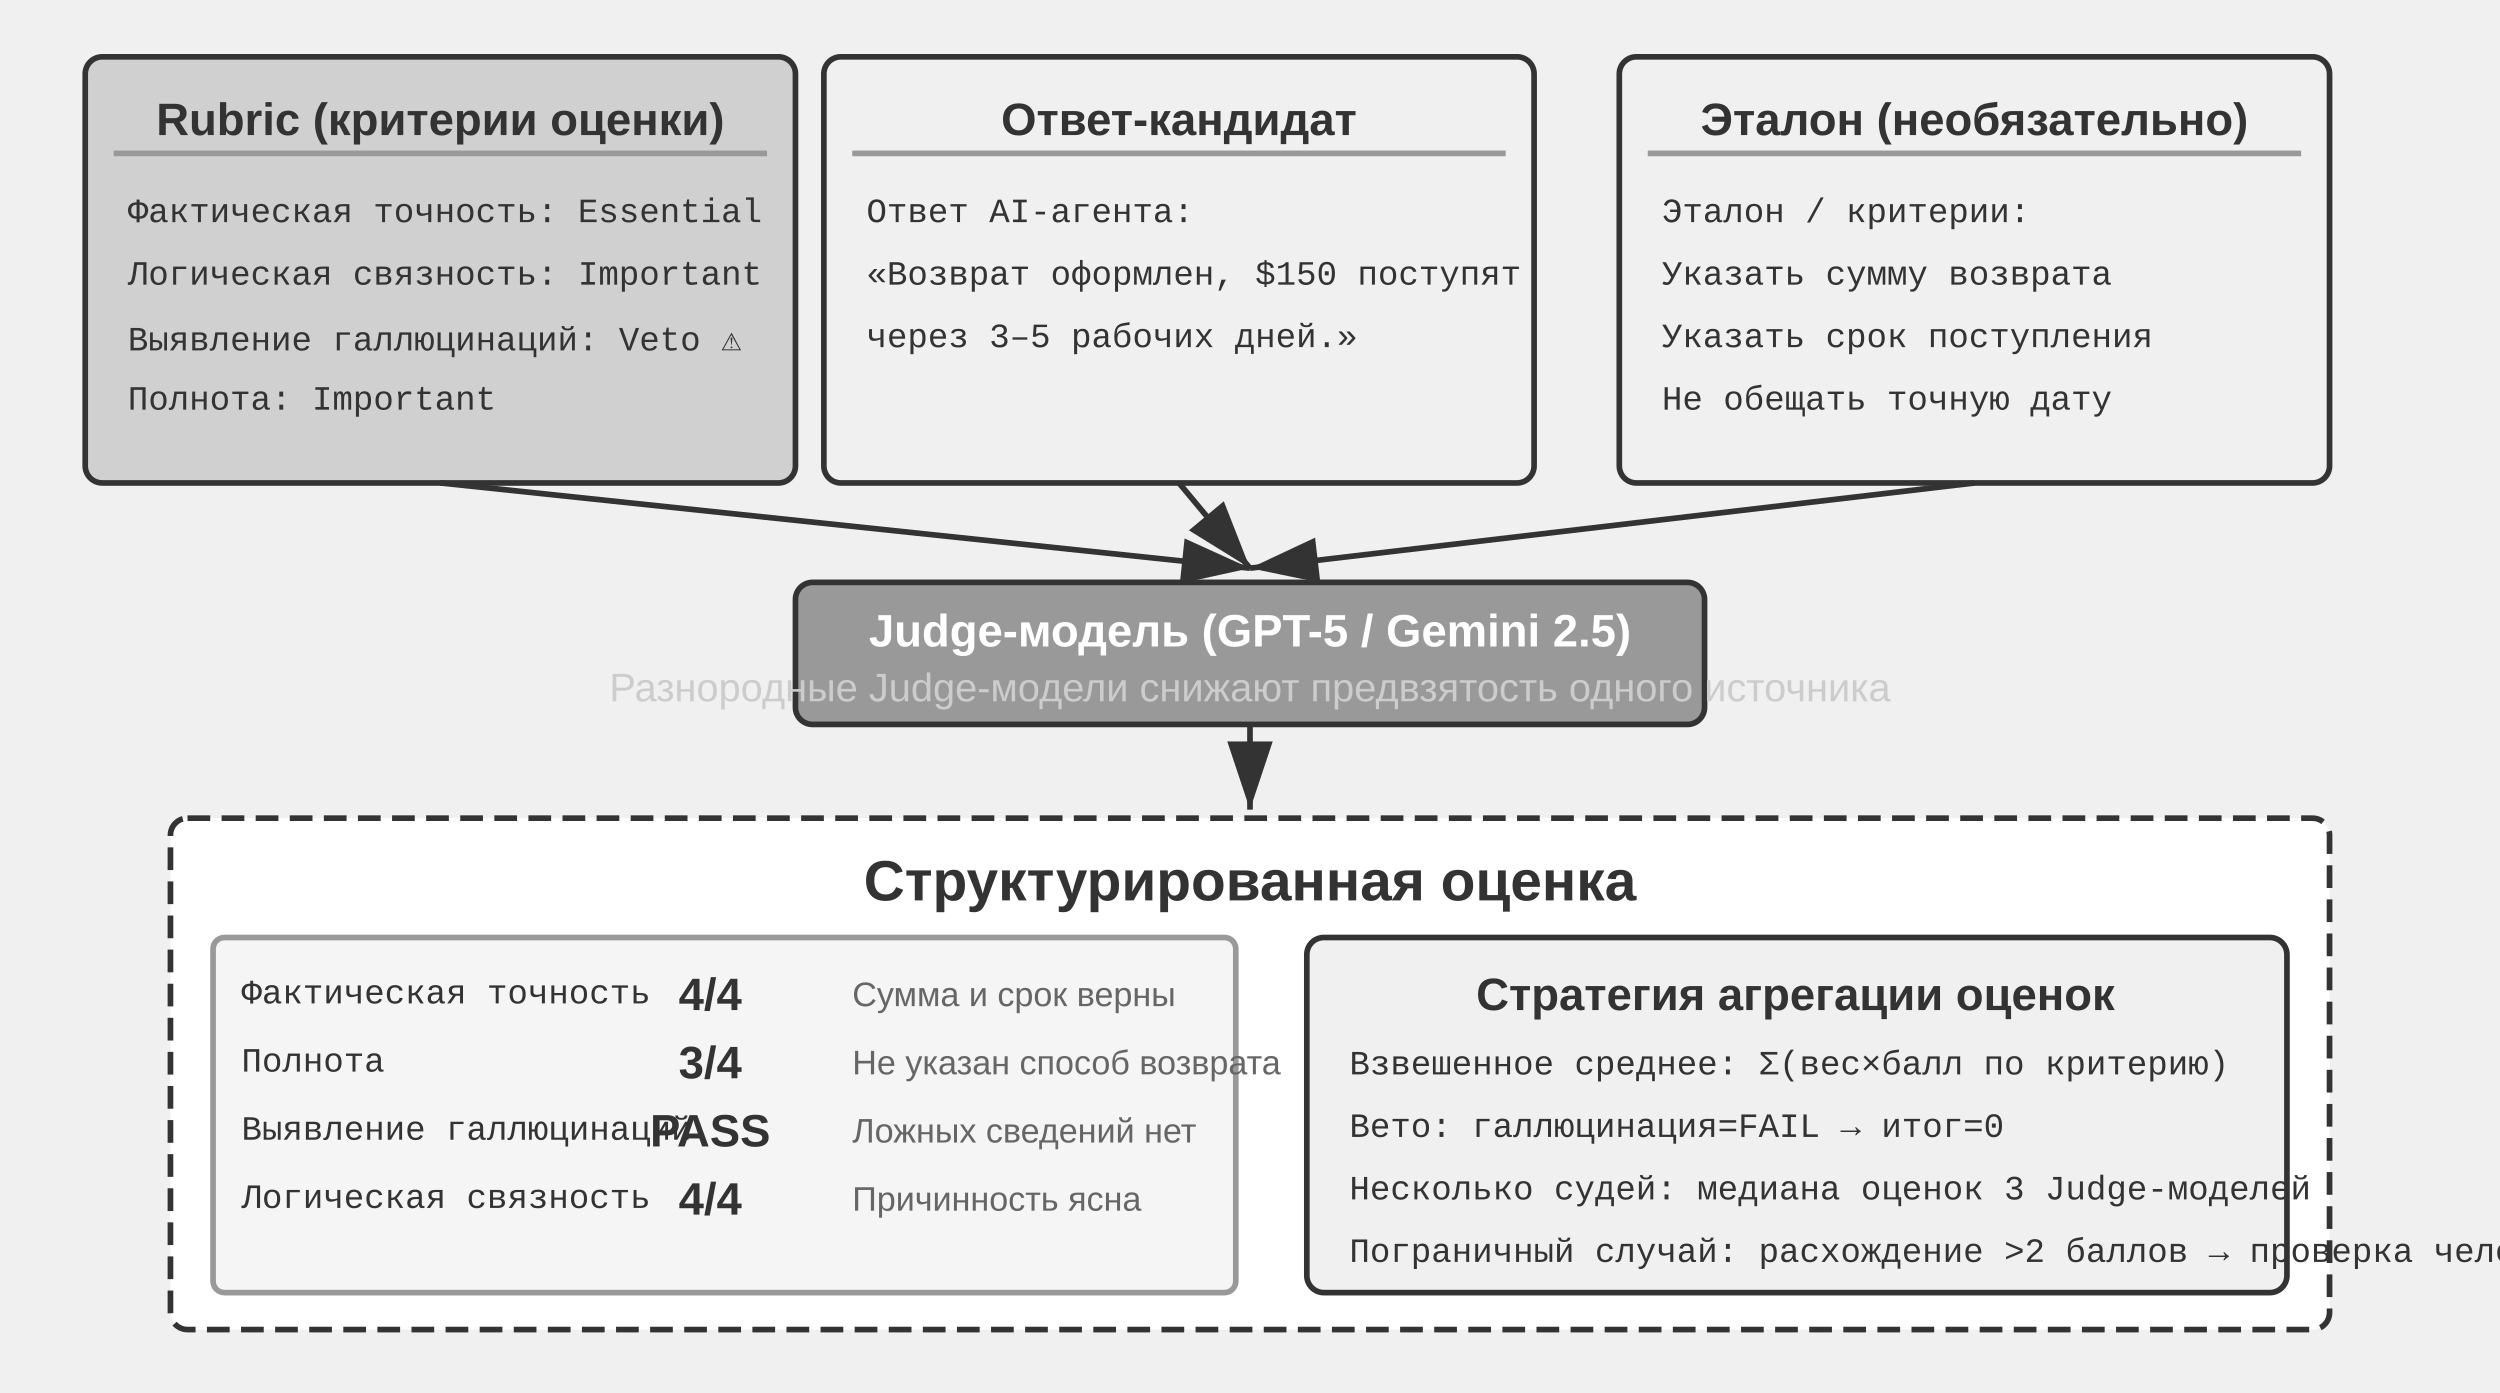
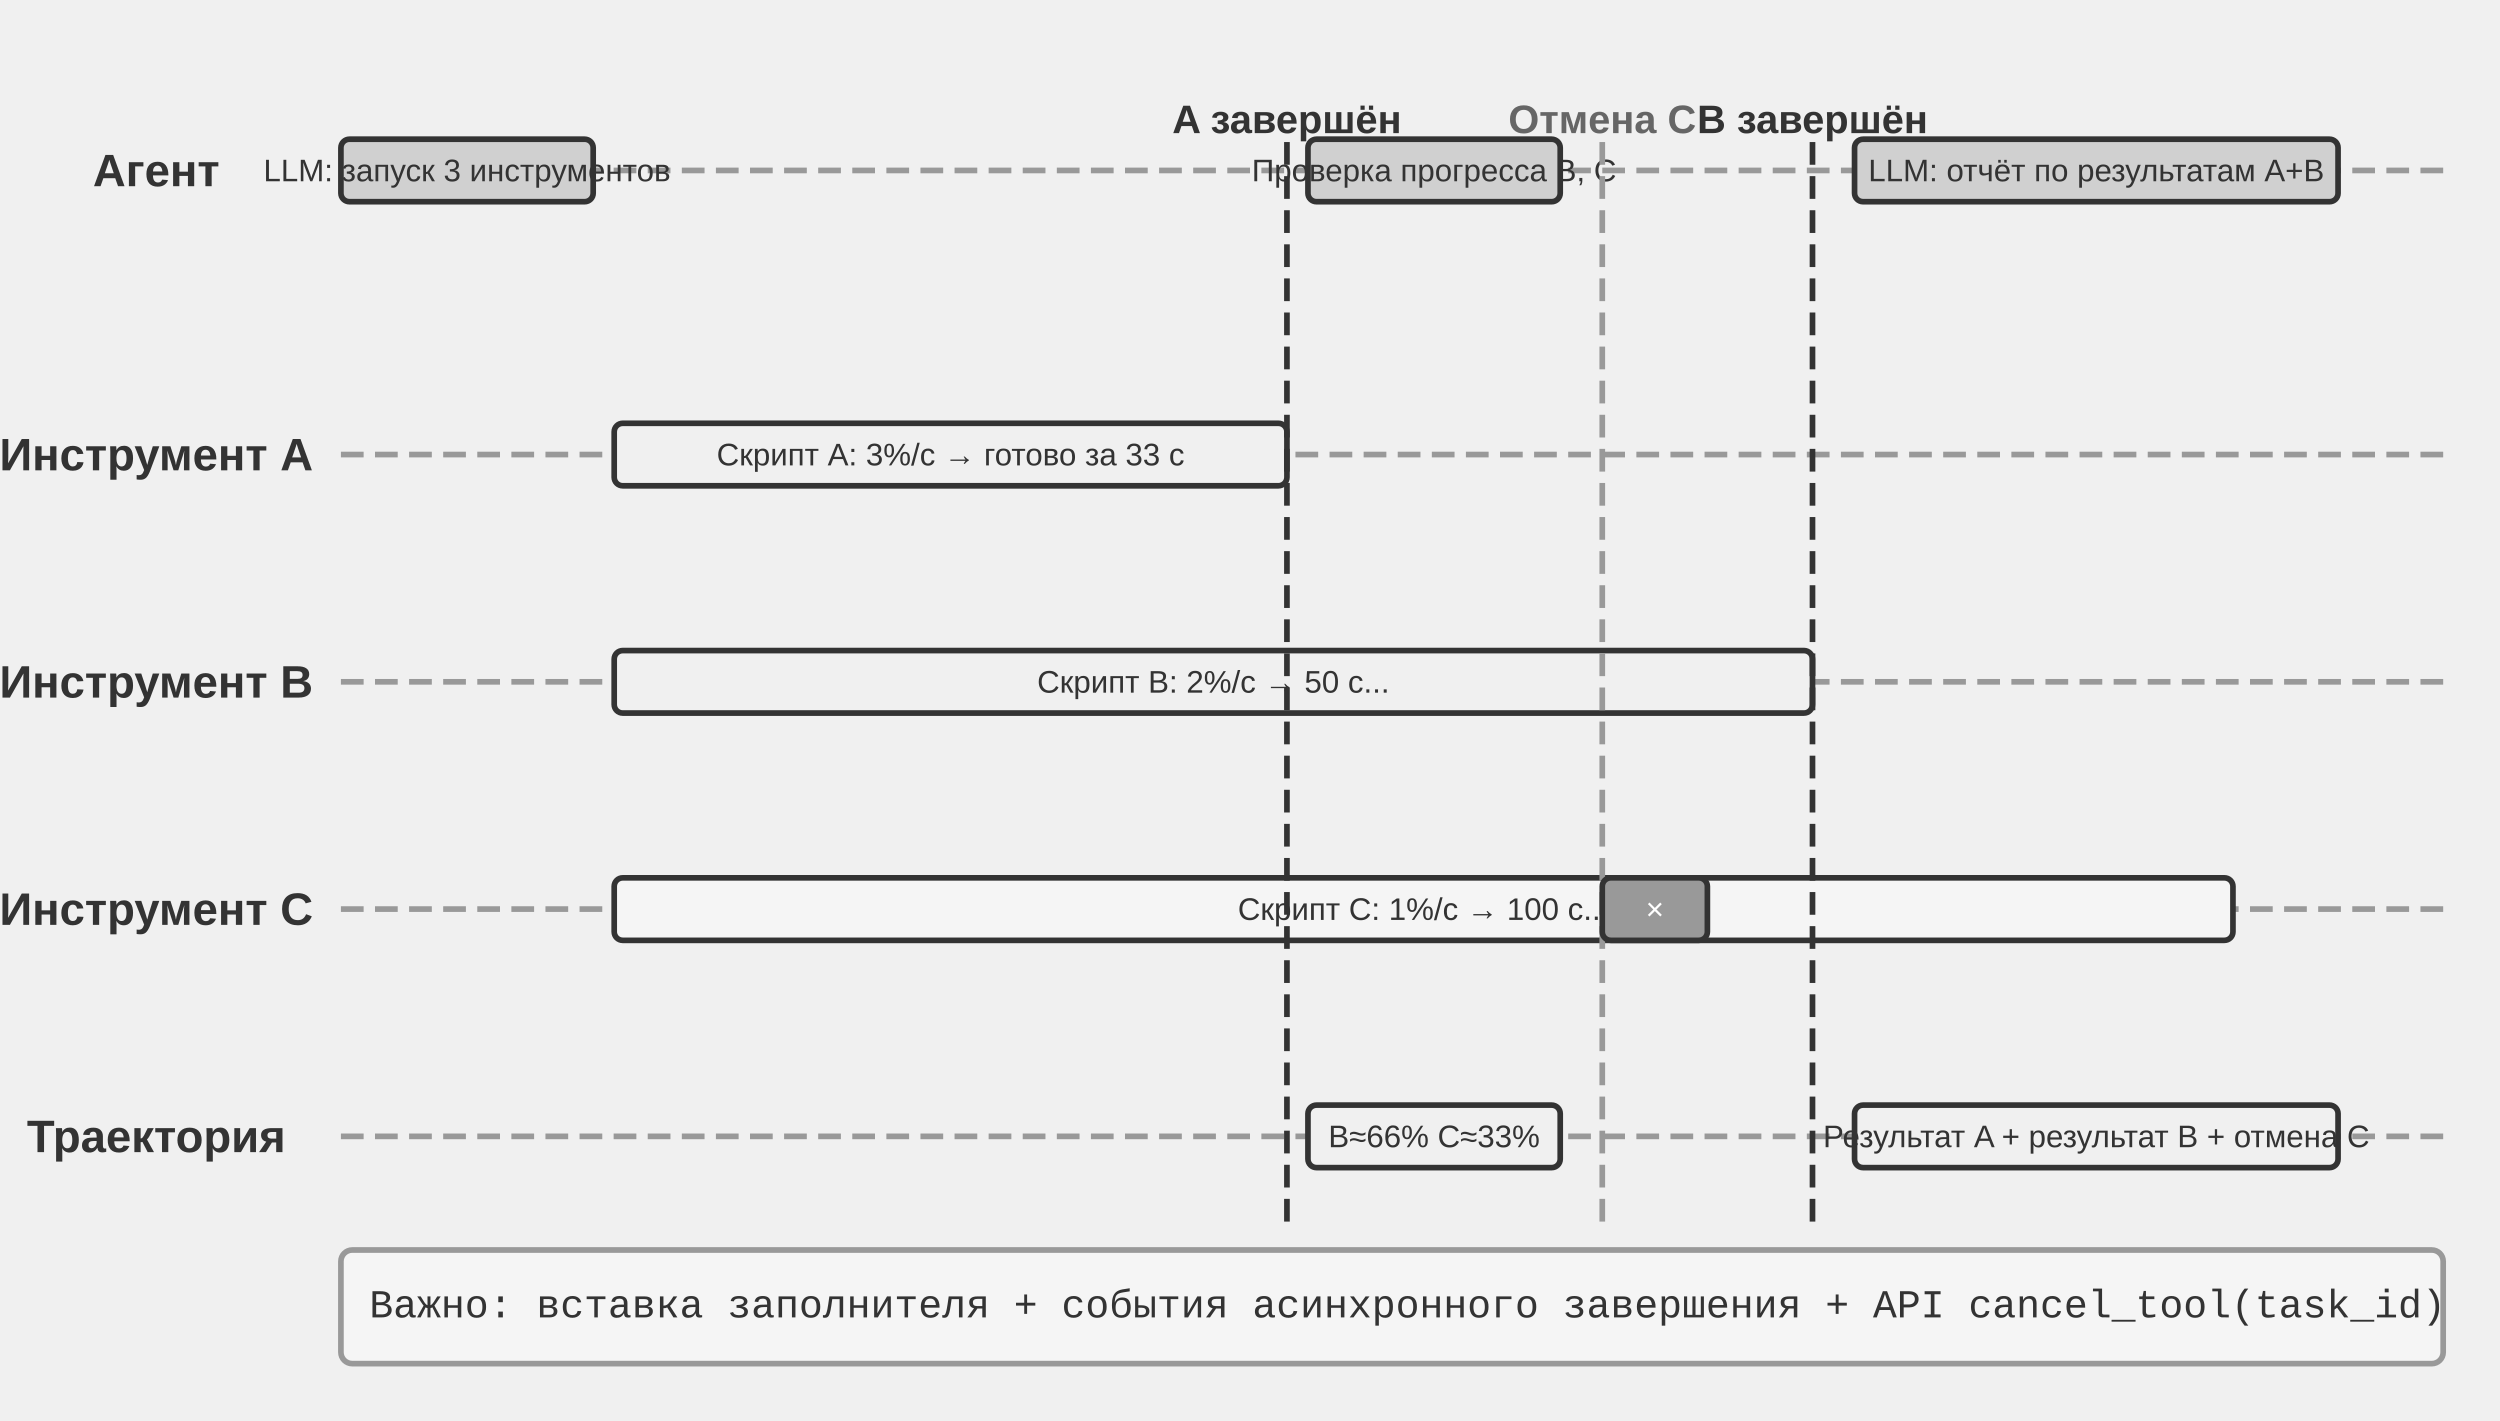
- <svg xmlns="http://www.w3.org/2000/svg" viewBox="0 40 880 490" width="880" height="490" style="background:#ffffff">
+ <svg xmlns="http://www.w3.org/2000/svg" viewBox="0 20 880 500" width="880" height="500" style="background:#ffffff">
  <defs>
    <marker id="ah" markerWidth="12" markerHeight="8" refX="12" refY="4" orient="auto">
      <polygon points="0 0, 12 4, 0 8" fill="#333333" />
    </marker>
    <marker id="ah-light" markerWidth="12" markerHeight="8" refX="12" refY="4" orient="auto">
      <polygon points="0 0, 12 4, 0 8" fill="#999999" />
    </marker>
  </defs>
-   <rect x="30" y="60" width="250" height="150" rx="6" fill="#d0d0d0" stroke="#333333" stroke-width="2" />
-   <text x="155" y="82" font-family="Arial, 'Helvetica Neue', Helvetica, 'PingFang SC', 'Microsoft YaHei', sans-serif" font-size="16" fill="#333333" text-anchor="middle" dominant-baseline="central" font-weight="bold" textLength="146.67" lengthAdjust="spacingAndGlyphs">Rubric (критерии оценки)</text>
-   <line x1="40" y1="94" x2="270" y2="94" stroke="#999999" stroke-width="2" />
-   <text x="45" y="115" font-family="'Courier New', Courier, monospace" font-size="12" fill="#333333" text-anchor="start" dominant-baseline="central" textLength="139.22" lengthAdjust="spacingAndGlyphs">Фактическая точность: Essential</text>
-   <text x="45" y="137" font-family="'Courier New', Courier, monospace" font-size="12" fill="#333333" text-anchor="start" dominant-baseline="central" textLength="139.22" lengthAdjust="spacingAndGlyphs">Логическая связность: Important</text>
-   <text x="45" y="159" font-family="'Courier New', Courier, monospace" font-size="12" fill="#333333" text-anchor="start" dominant-baseline="central" textLength="106.41" lengthAdjust="spacingAndGlyphs">Выявление галлюцинаций: Veto ⚠</text>
-   <text x="45" y="181" font-family="'Courier New', Courier, monospace" font-size="12" fill="#333333" text-anchor="start" dominant-baseline="central" textLength="115.22" lengthAdjust="spacingAndGlyphs">Полнота: Important</text>
-   <rect x="290" y="60" width="250" height="150" rx="6" fill="#f0f0f0" stroke="#333333" stroke-width="2" />
-   <text x="415" y="82" font-family="Arial, 'Helvetica Neue', Helvetica, 'PingFang SC', 'Microsoft YaHei', sans-serif" font-size="16" fill="#333333" text-anchor="middle" dominant-baseline="central" font-weight="bold" textLength="64.00" lengthAdjust="spacingAndGlyphs">Ответ-кандидат</text>
-   <line x1="300" y1="94" x2="530" y2="94" stroke="#999999" stroke-width="2" />
-   <text x="305" y="115" font-family="'Courier New', Courier, monospace" font-size="12" fill="#333333" text-anchor="start" dominant-baseline="central" textLength="74.42" lengthAdjust="spacingAndGlyphs">Ответ AI-агента:</text>
-   <text x="305" y="137" font-family="'Courier New', Courier, monospace" font-size="12" fill="#333333" text-anchor="start" dominant-baseline="central" textLength="132.02" lengthAdjust="spacingAndGlyphs">«Возврат оформлен, $150 поступят</text>
-   <text x="305" y="159" font-family="'Courier New', Courier, monospace" font-size="12" fill="#333333" text-anchor="start" dominant-baseline="central" textLength="112.81" lengthAdjust="spacingAndGlyphs"> через 3–5 рабочих дней.»</text>
-   <text x="305" y="181" font-family="'Courier New', Courier, monospace" font-size="12" fill="#333333" text-anchor="start" dominant-baseline="central" />
-   <rect x="570" y="60" width="250" height="150" rx="6" fill="#f0f0f0" stroke="#333333" stroke-width="2" />
-   <text x="695" y="82" font-family="Arial, 'Helvetica Neue', Helvetica, 'PingFang SC', 'Microsoft YaHei', sans-serif" font-size="16" fill="#333333" text-anchor="middle" dominant-baseline="central" font-weight="bold" textLength="128.00" lengthAdjust="spacingAndGlyphs">Эталон (необязательно)</text>
-   <line x1="580" y1="94" x2="810" y2="94" stroke="#999999" stroke-width="2" />
-   <text x="585" y="115" font-family="'Courier New', Courier, monospace" font-size="12" fill="#333333" text-anchor="start" dominant-baseline="central" textLength="124.81" lengthAdjust="spacingAndGlyphs">Эталон / критерии:</text>
-   <text x="585" y="137" font-family="'Courier New', Courier, monospace" font-size="12" fill="#333333" text-anchor="start" dominant-baseline="central" textLength="96.00" lengthAdjust="spacingAndGlyphs">Указать сумму возврата</text>
-   <text x="585" y="159" font-family="'Courier New', Courier, monospace" font-size="12" fill="#333333" text-anchor="start" dominant-baseline="central" textLength="96.00" lengthAdjust="spacingAndGlyphs">Указать срок поступления</text>
-   <text x="585" y="181" font-family="'Courier New', Courier, monospace" font-size="12" fill="#333333" text-anchor="start" dominant-baseline="central" textLength="96.00" lengthAdjust="spacingAndGlyphs">Не обещать точную дату</text>
-   <line x1="155" y1="210" x2="440" y2="240" stroke="#333333" stroke-width="2" marker-end="url(#ah)" />
-   <line x1="415" y1="210" x2="440" y2="240" stroke="#333333" stroke-width="2" marker-end="url(#ah)" />
-   <line x1="695" y1="210" x2="440" y2="240" stroke="#333333" stroke-width="2" marker-end="url(#ah)" />
-   <rect x="280" y="245" width="320" height="50" rx="6" fill="#999999" stroke="#333333" stroke-width="2" />
-   <text x="440" y="262" font-family="Arial, 'Helvetica Neue', Helvetica, 'PingFang SC', 'Microsoft YaHei', sans-serif" font-size="16" fill="#ffffff" text-anchor="middle" dominant-baseline="central" font-weight="bold" textLength="239.16" lengthAdjust="spacingAndGlyphs">Judge-модель (GPT-5 / Gemini 2.5)</text>
-   <text x="440" y="282" font-family="Arial, 'Helvetica Neue', Helvetica, 'PingFang SC', 'Microsoft YaHei', sans-serif" font-size="14" fill="#cccccc" text-anchor="middle" dominant-baseline="central" font-weight="normal" textLength="168.00" lengthAdjust="spacingAndGlyphs">Разнородные Judge-модели снижают предвзятость одного источника</text>
-   <line x1="440" y1="295" x2="440" y2="325" stroke="#333333" stroke-width="2" marker-end="url(#ah)" />
-   <rect x="60" y="328" width="760" height="180" rx="6" fill="#ffffff" stroke="#333333" stroke-width="2" stroke-dasharray="8,4" />
-   <text x="440" y="350" font-family="Arial, 'Helvetica Neue', Helvetica, 'PingFang SC', 'Microsoft YaHei', sans-serif" font-size="20" fill="#333333" text-anchor="middle" dominant-baseline="central" font-weight="bold" textLength="140.00" lengthAdjust="spacingAndGlyphs">Структурированная оценка</text>
-   <rect x="75" y="370" width="360" height="125" rx="4" fill="#f5f5f5" stroke="#999999" stroke-width="2" />
-   <text x="85" y="390" font-family="'Courier New', Courier, monospace" font-size="12" fill="#333333" text-anchor="start" dominant-baseline="central" textLength="60.00" lengthAdjust="spacingAndGlyphs">Фактическая точность   </text>
-   <text x="250" y="390" font-family="Arial, 'Helvetica Neue', Helvetica, 'PingFang SC', 'Microsoft YaHei', sans-serif" font-size="16" fill="#333333" text-anchor="middle" dominant-baseline="central" font-weight="bold">4/4</text>
-   <text x="300" y="390" font-family="Arial, 'Helvetica Neue', Helvetica, 'PingFang SC', 'Microsoft YaHei', sans-serif" font-size="12" fill="#666666" text-anchor="start" dominant-baseline="central" font-weight="normal" textLength="96.00" lengthAdjust="spacingAndGlyphs">Сумма и срок верны</text>
-   <text x="85" y="414" font-family="'Courier New', Courier, monospace" font-size="12" fill="#333333" text-anchor="start" dominant-baseline="central" textLength="36.00" lengthAdjust="spacingAndGlyphs">Полнота     </text>
-   <text x="250" y="414" font-family="Arial, 'Helvetica Neue', Helvetica, 'PingFang SC', 'Microsoft YaHei', sans-serif" font-size="16" fill="#333333" text-anchor="middle" dominant-baseline="central" font-weight="bold">3/4</text>
-   <text x="300" y="414" font-family="Arial, 'Helvetica Neue', Helvetica, 'PingFang SC', 'Microsoft YaHei', sans-serif" font-size="12" fill="#666666" text-anchor="start" dominant-baseline="central" font-weight="normal" textLength="96.00" lengthAdjust="spacingAndGlyphs">Не указан способ возврата</text>
-   <text x="85" y="438" font-family="'Courier New', Courier, monospace" font-size="12" fill="#333333" text-anchor="start" dominant-baseline="central" textLength="48.00" lengthAdjust="spacingAndGlyphs">Выявление галлюцинаций    </text>
-   <text x="250" y="438" font-family="Arial, 'Helvetica Neue', Helvetica, 'PingFang SC', 'Microsoft YaHei', sans-serif" font-size="16" fill="#333333" text-anchor="middle" dominant-baseline="central" font-weight="bold">PASS</text>
-   <text x="300" y="438" font-family="Arial, 'Helvetica Neue', Helvetica, 'PingFang SC', 'Microsoft YaHei', sans-serif" font-size="12" fill="#666666" text-anchor="start" dominant-baseline="central" font-weight="normal" textLength="60.00" lengthAdjust="spacingAndGlyphs">Ложных сведений нет</text>
-   <text x="85" y="462" font-family="'Courier New', Courier, monospace" font-size="12" fill="#333333" text-anchor="start" dominant-baseline="central" textLength="60.00" lengthAdjust="spacingAndGlyphs">Логическая связность   </text>
-   <text x="250" y="462" font-family="Arial, 'Helvetica Neue', Helvetica, 'PingFang SC', 'Microsoft YaHei', sans-serif" font-size="16" fill="#333333" text-anchor="middle" dominant-baseline="central" font-weight="bold">4/4</text>
-   <text x="300" y="462" font-family="Arial, 'Helvetica Neue', Helvetica, 'PingFang SC', 'Microsoft YaHei', sans-serif" font-size="12" fill="#666666" text-anchor="start" dominant-baseline="central" font-weight="normal" textLength="72.00" lengthAdjust="spacingAndGlyphs">Причинность ясна</text>
-   <rect x="460" y="370" width="345" height="125" rx="6" fill="#f0f0f0" stroke="#333333" stroke-width="2" />
-   <text x="632" y="390" font-family="Arial, 'Helvetica Neue', Helvetica, 'PingFang SC', 'Microsoft YaHei', sans-serif" font-size="16" fill="#333333" text-anchor="middle" dominant-baseline="central" font-weight="bold" textLength="96.00" lengthAdjust="spacingAndGlyphs">Стратегия агрегации оценок</text>
-   <text x="475" y="415" font-family="'Courier New', Courier, monospace" font-size="12" fill="#333333" text-anchor="start" dominant-baseline="central" textLength="151.22" lengthAdjust="spacingAndGlyphs">Взвешенное среднее: Σ(вес×балл по критерию)</text>
-   <text x="475" y="437" font-family="'Courier New', Courier, monospace" font-size="12" fill="#333333" text-anchor="start" dominant-baseline="central" textLength="182.42" lengthAdjust="spacingAndGlyphs">Вето: галлюцинация=FAIL → итог=0</text>
-   <text x="475" y="459" font-family="'Courier New', Courier, monospace" font-size="12" fill="#333333" text-anchor="start" dominant-baseline="central" textLength="153.61" lengthAdjust="spacingAndGlyphs">Несколько судей: медиана оценок 3 Judge-моделей</text>
-   <text x="475" y="481" font-family="'Courier New', Courier, monospace" font-size="12" fill="#333333" text-anchor="start" dominant-baseline="central" textLength="168.02" lengthAdjust="spacingAndGlyphs">Пограничный случай: расхождение &gt;2 баллов → проверка человеком</text>
+   <text x="55" y="80" font-family="Arial, 'Helvetica Neue', Helvetica, 'PingFang SC', 'Microsoft YaHei', sans-serif" font-size="16" fill="#333333" text-anchor="middle" dominant-baseline="central" font-weight="bold">Агент</text>
+   <line x1="120" y1="80" x2="860" y2="80" stroke="#999999" stroke-width="2" stroke-dasharray="8,4" />
+   <text x="55" y="180" font-family="Arial, 'Helvetica Neue', Helvetica, 'PingFang SC', 'Microsoft YaHei', sans-serif" font-size="16" fill="#333333" text-anchor="middle" dominant-baseline="central" font-weight="bold" textLength="98.0" lengthAdjust="spacingAndGlyphs">Инструмент A</text>
+   <line x1="120" y1="180" x2="860" y2="180" stroke="#999999" stroke-width="2" stroke-dasharray="8,4" />
+   <text x="55" y="260" font-family="Arial, 'Helvetica Neue', Helvetica, 'PingFang SC', 'Microsoft YaHei', sans-serif" font-size="16" fill="#333333" text-anchor="middle" dominant-baseline="central" font-weight="bold" textLength="98.0" lengthAdjust="spacingAndGlyphs">Инструмент B</text>
+   <line x1="120" y1="260" x2="860" y2="260" stroke="#999999" stroke-width="2" stroke-dasharray="8,4" />
+   <text x="55" y="340" font-family="Arial, 'Helvetica Neue', Helvetica, 'PingFang SC', 'Microsoft YaHei', sans-serif" font-size="16" fill="#333333" text-anchor="middle" dominant-baseline="central" font-weight="bold" textLength="98.0" lengthAdjust="spacingAndGlyphs">Инструмент C</text>
+   <line x1="120" y1="340" x2="860" y2="340" stroke="#999999" stroke-width="2" stroke-dasharray="8,4" />
+   <text x="55" y="420" font-family="Arial, 'Helvetica Neue', Helvetica, 'PingFang SC', 'Microsoft YaHei', sans-serif" font-size="16" fill="#333333" text-anchor="middle" dominant-baseline="central" font-weight="bold">Траектория</text>
+   <line x1="120" y1="420" x2="860" y2="420" stroke="#999999" stroke-width="2" stroke-dasharray="8,4" />
+   <rect x="120.0" y="69.0" width="88.8" height="22" rx="3" fill="#d0d0d0" stroke="#333333" stroke-width="2" />
+   <text x="164.4" y="80" font-family="Arial, 'Helvetica Neue', Helvetica, 'PingFang SC', 'Microsoft YaHei', sans-serif" font-size="11" fill="#333333" text-anchor="middle" dominant-baseline="central" font-weight="normal" textLength="76.8" lengthAdjust="spacingAndGlyphs">LLM: запуск 3 инструментов</text>
+   <rect x="216.2" y="169.0" width="236.8" height="22" rx="3" fill="#f0f0f0" stroke="#333333" stroke-width="2" />
+   <text x="334.6" y="180" font-family="Arial, 'Helvetica Neue', Helvetica, 'PingFang SC', 'Microsoft YaHei', sans-serif" font-size="11" fill="#333333" text-anchor="middle" dominant-baseline="central" font-weight="normal">Скрипт A: 3%/с → готово за 33 с</text>
+   <rect x="216.2" y="249.0" width="421.8" height="22" rx="3" fill="#f0f0f0" stroke="#333333" stroke-width="2" />
+   <text x="427.1" y="260" font-family="Arial, 'Helvetica Neue', Helvetica, 'PingFang SC', 'Microsoft YaHei', sans-serif" font-size="11" fill="#333333" text-anchor="middle" dominant-baseline="central" font-weight="normal">Скрипт B: 2%/с → 50 с...</text>
+   <rect x="216.2" y="329.0" width="569.8" height="22" rx="3" fill="#f5f5f5" stroke="#333333" stroke-width="2" />
+   <text x="501.1" y="340" font-family="Arial, 'Helvetica Neue', Helvetica, 'PingFang SC', 'Microsoft YaHei', sans-serif" font-size="11" fill="#333333" text-anchor="middle" dominant-baseline="central" font-weight="normal">Скрипт C: 1%/с → 100 с...</text>
+   <line x1="453.0" y1="70" x2="453.0" y2="450" stroke="#333333" stroke-width="2" stroke-dasharray="8,4" />
+   <text x="453.0" y="62" font-family="Arial, 'Helvetica Neue', Helvetica, 'PingFang SC', 'Microsoft YaHei', sans-serif" font-size="14" fill="#333333" text-anchor="middle" dominant-baseline="central" font-weight="bold">A завершён</text>
+   <rect x="460.4" y="69.0" width="88.8" height="22" rx="3" fill="#d0d0d0" stroke="#333333" stroke-width="2" />
+   <text x="504.8" y="80" font-family="Arial, 'Helvetica Neue', Helvetica, 'PingFang SC', 'Microsoft YaHei', sans-serif" font-size="11" fill="#333333" text-anchor="middle" dominant-baseline="central" font-weight="normal" textLength="76.8" lengthAdjust="spacingAndGlyphs">Проверка прогресса B, C</text>
+   <rect x="460.4" y="409.0" width="88.8" height="22" rx="3" fill="#f0f0f0" stroke="#333333" stroke-width="2" />
+   <text x="504.8" y="420" font-family="Arial, 'Helvetica Neue', Helvetica, 'PingFang SC', 'Microsoft YaHei', sans-serif" font-size="11" fill="#333333" text-anchor="middle" dominant-baseline="central" font-weight="normal">B≈66% C≈33%</text>
+   <line x1="564.0" y1="70" x2="564.0" y2="450" stroke="#999999" stroke-width="2" stroke-dasharray="8,4" />
+   <text x="564.0" y="62" font-family="Arial, 'Helvetica Neue', Helvetica, 'PingFang SC', 'Microsoft YaHei', sans-serif" font-size="14" fill="#666666" text-anchor="middle" dominant-baseline="central" font-weight="bold">Отмена C</text>
+   <rect x="564.0" y="329.0" width="37.0" height="22" rx="3" fill="#999999" stroke="#333333" stroke-width="2" />
+   <text x="582.5" y="340" font-family="Arial, 'Helvetica Neue', Helvetica, 'PingFang SC', 'Microsoft YaHei', sans-serif" font-size="11" fill="#ffffff" text-anchor="middle" dominant-baseline="central" font-weight="normal">×</text>
+   <line x1="638.0" y1="70" x2="638.0" y2="450" stroke="#333333" stroke-width="2" stroke-dasharray="8,4" />
+   <text x="638.0" y="62" font-family="Arial, 'Helvetica Neue', Helvetica, 'PingFang SC', 'Microsoft YaHei', sans-serif" font-size="14" fill="#333333" text-anchor="middle" dominant-baseline="central" font-weight="bold">B завершён</text>
+   <rect x="652.8" y="69.0" width="170.2" height="22" rx="3" fill="#d0d0d0" stroke="#333333" stroke-width="2" />
+   <text x="737.9" y="80" font-family="Arial, 'Helvetica Neue', Helvetica, 'PingFang SC', 'Microsoft YaHei', sans-serif" font-size="11" fill="#333333" text-anchor="middle" dominant-baseline="central" font-weight="normal" textLength="158.2" lengthAdjust="spacingAndGlyphs">LLM: отчёт по результатам A+B</text>
+   <rect x="652.8" y="409.0" width="170.2" height="22" rx="3" fill="#f0f0f0" stroke="#333333" stroke-width="2" />
+   <text x="737.9" y="420" font-family="Arial, 'Helvetica Neue', Helvetica, 'PingFang SC', 'Microsoft YaHei', sans-serif" font-size="11" fill="#333333" text-anchor="middle" dominant-baseline="central" font-weight="normal" textLength="158.2" lengthAdjust="spacingAndGlyphs">Результат A + результат B + отмена C</text>
+   <rect x="120" y="460" width="740" height="40" rx="4" fill="#f5f5f5" stroke="#999999" stroke-width="2" />
+   <text x="130" y="480" font-family="'Courier New', Courier, monospace" font-size="14" fill="#333333" text-anchor="start" dominant-baseline="central" textLength="724.0" lengthAdjust="spacingAndGlyphs">Важно: вставка заполнителя + события асинхронного завершения + API cancel_tool(task_id)</text>
</svg>
